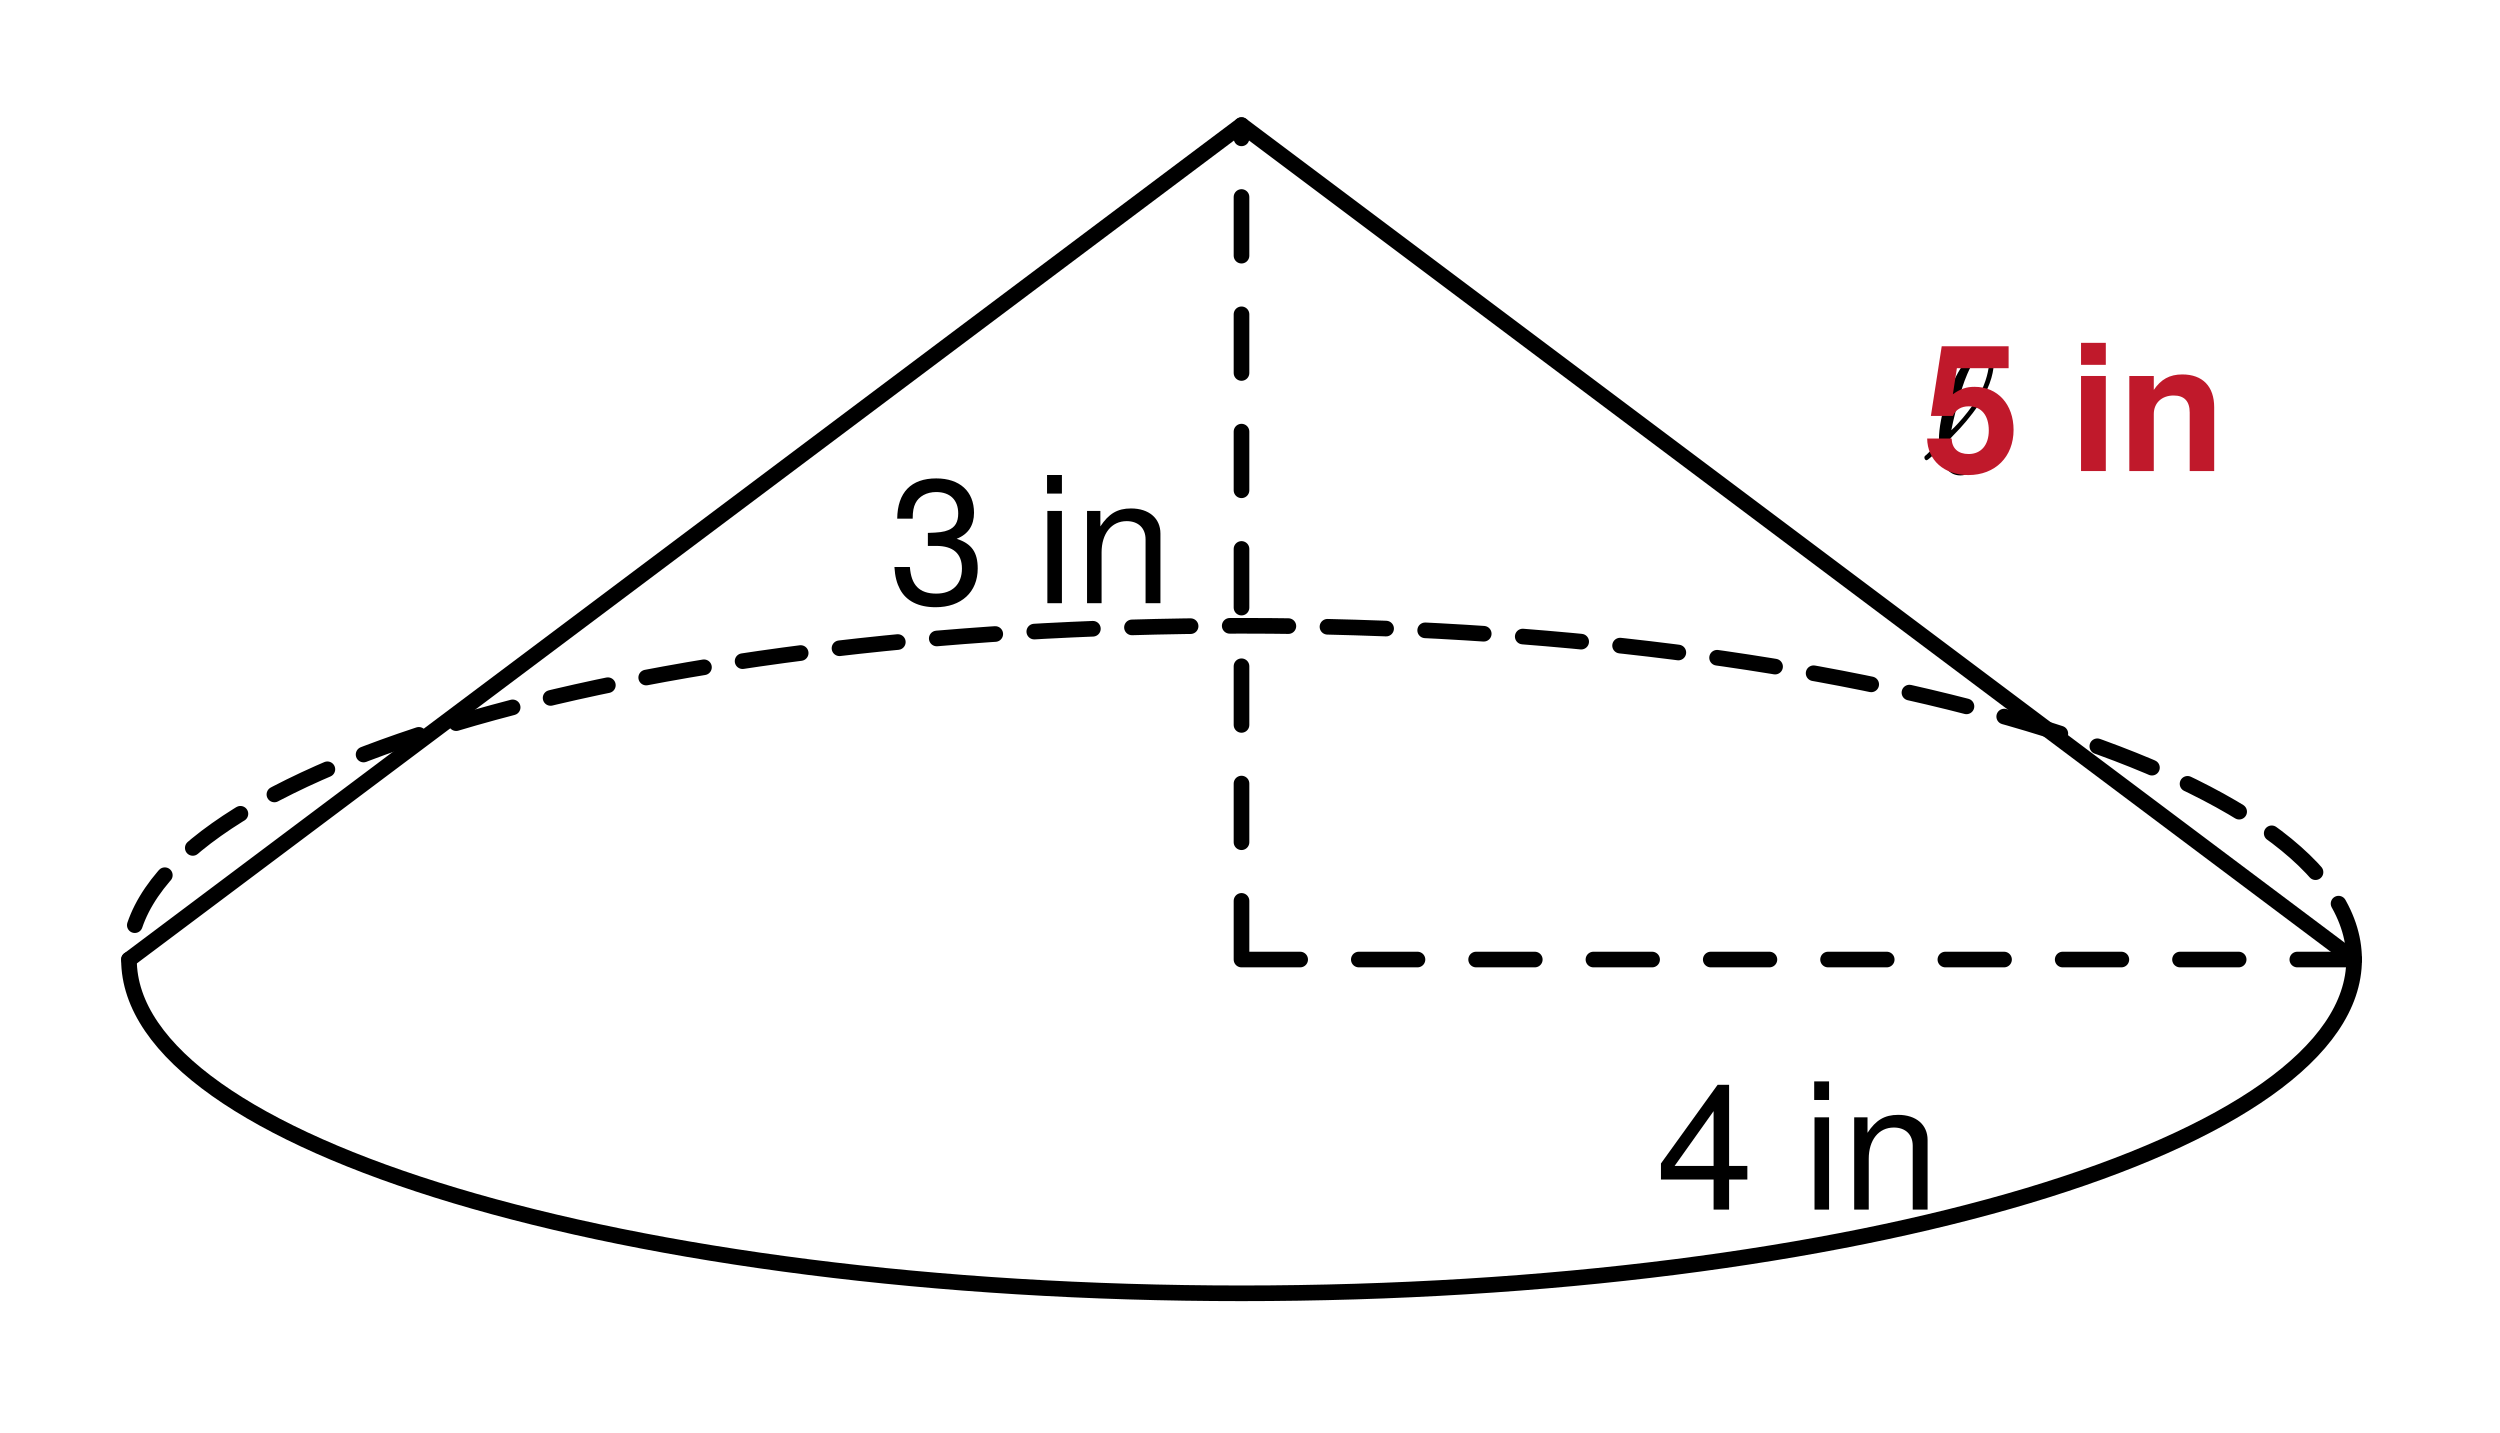
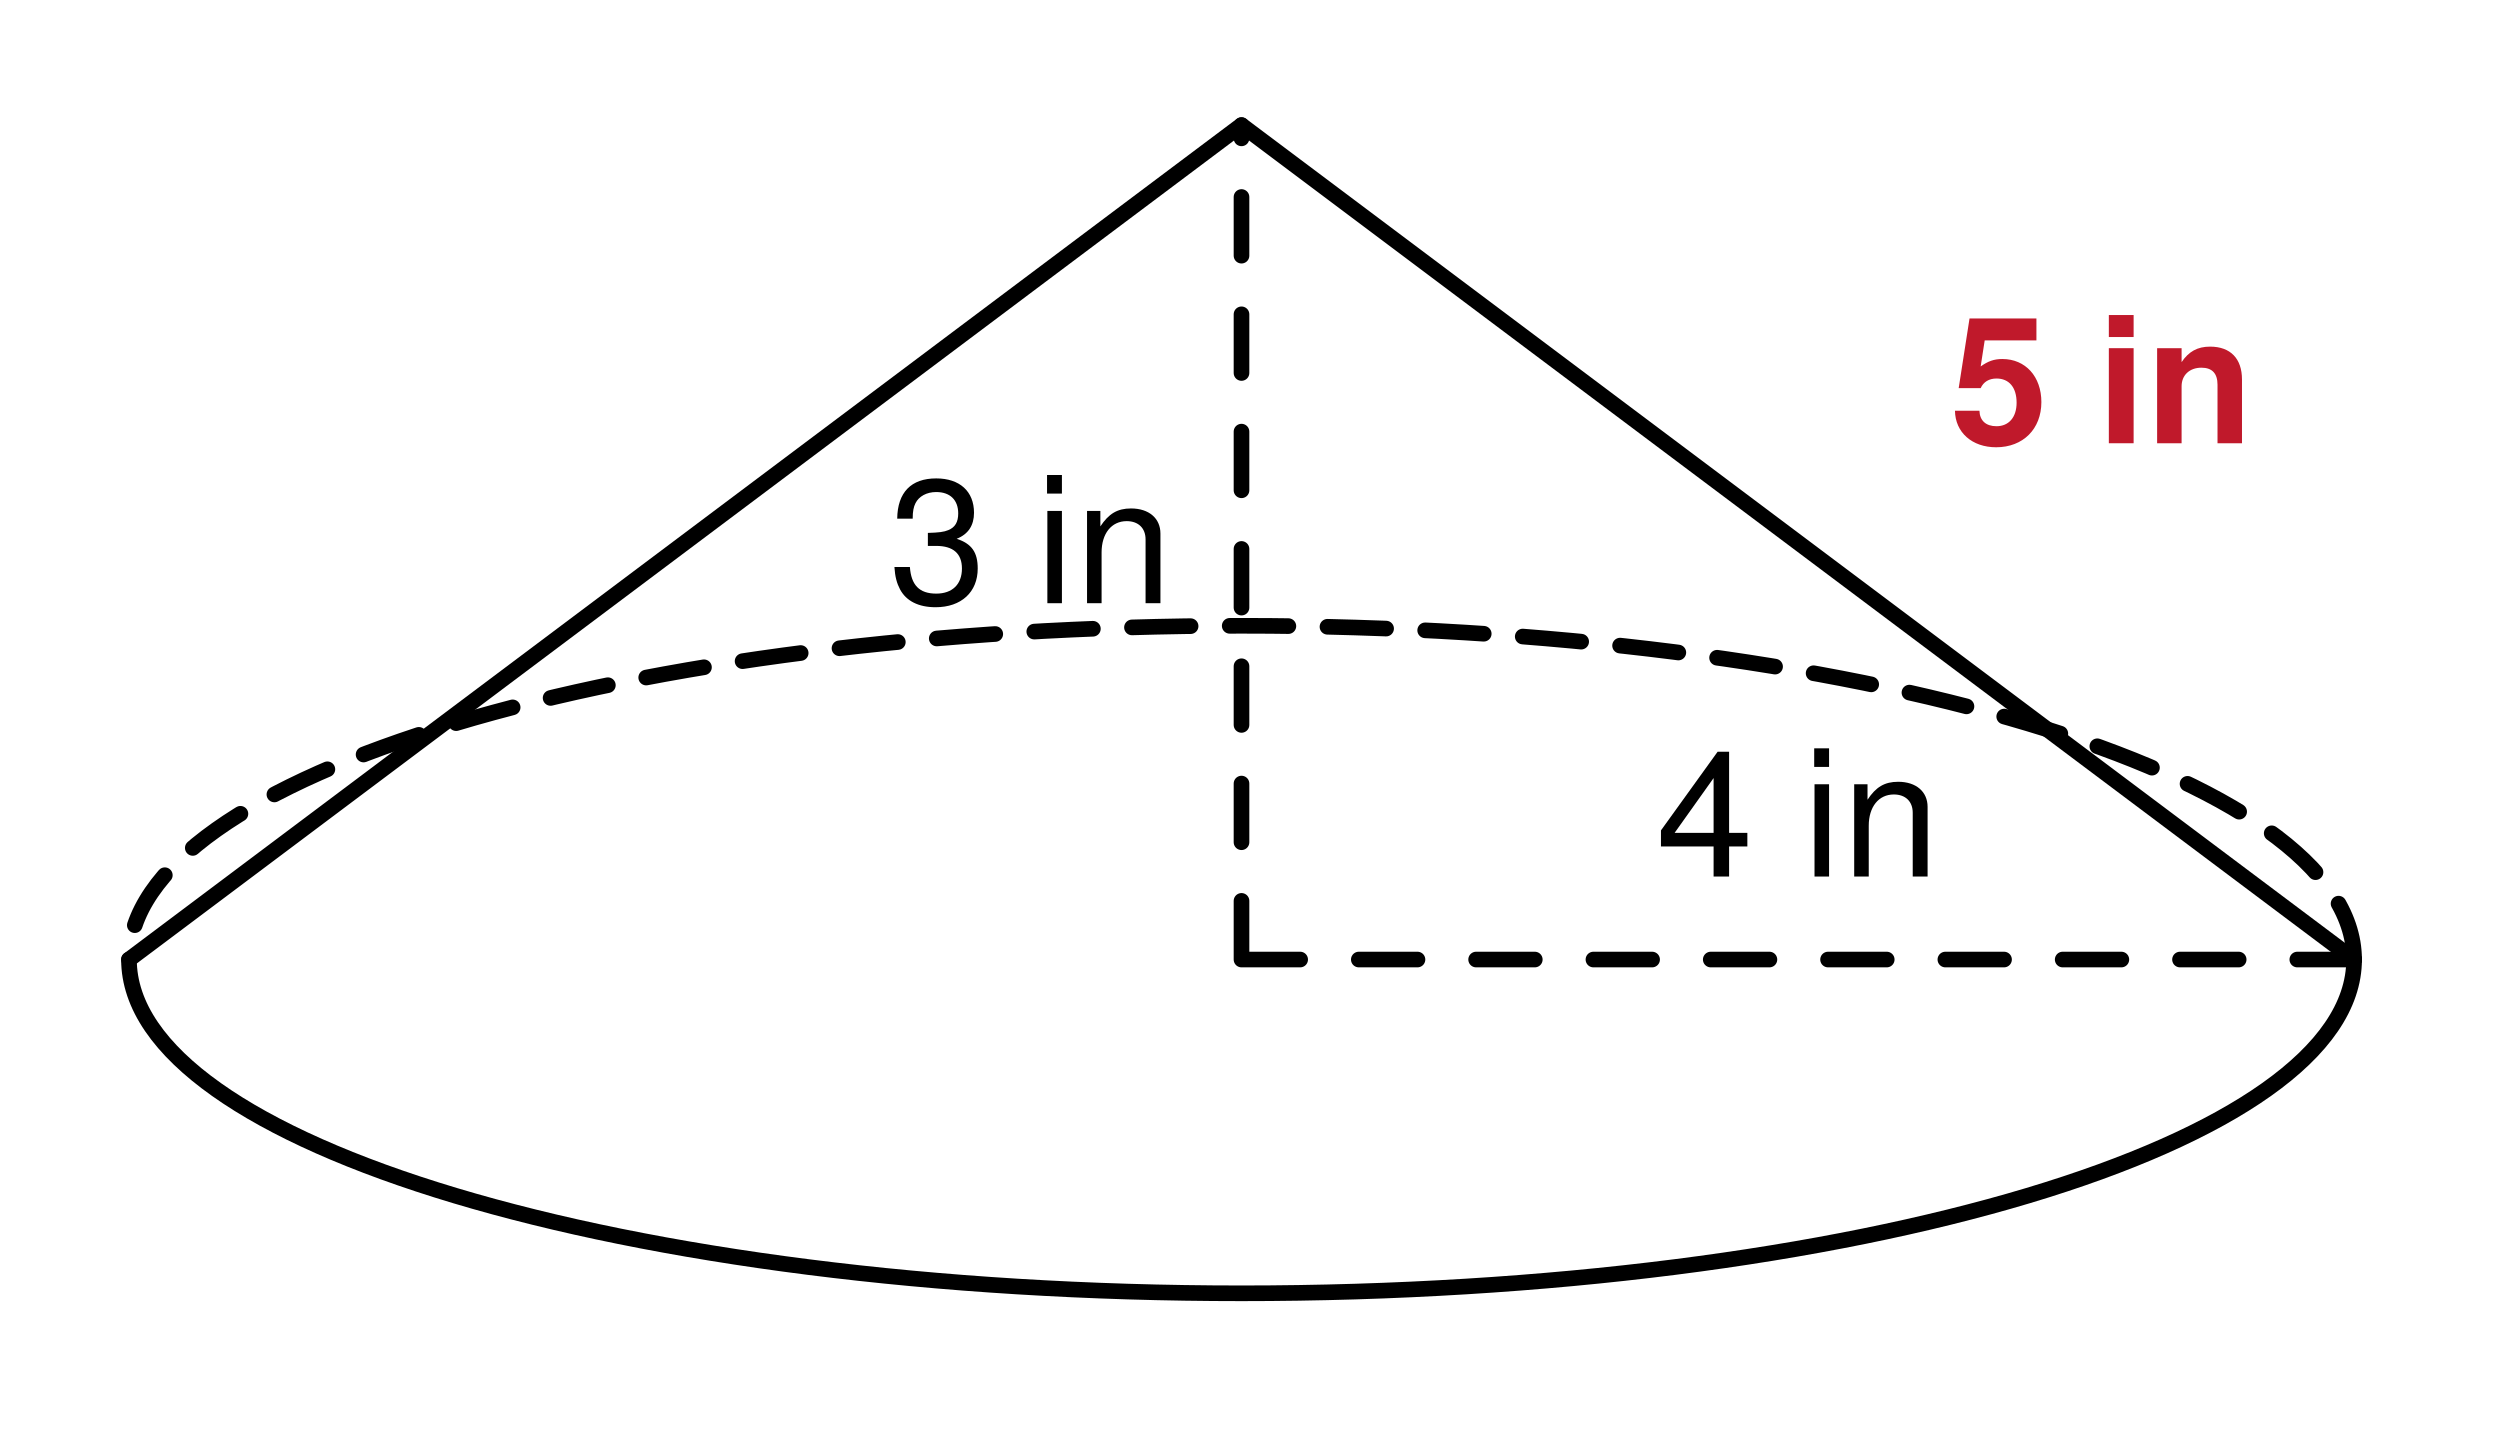
<svg xmlns="http://www.w3.org/2000/svg" xmlns:xlink="http://www.w3.org/1999/xlink" width="126.138" height="72.28" viewBox="0 0 126.138 72.28">
  <defs>
    <g>
      <g id="glyph-0-0">
        <path d="M 2.906 -1.516 L 2.906 0 L 3.688 0 L 3.688 -1.516 L 4.609 -1.516 L 4.609 -2.203 L 3.688 -2.203 L 3.688 -6.297 L 3.109 -6.297 L 0.25 -2.328 L 0.25 -1.516 Z M 2.906 -2.203 L 0.938 -2.203 L 2.906 -4.969 Z M 2.906 -2.203 " />
      </g>
      <g id="glyph-0-1">
        <path d="M 1.328 -4.656 L 0.594 -4.656 L 0.594 0 L 1.328 0 Z M 1.328 -6.469 L 0.578 -6.469 L 0.578 -5.531 L 1.328 -5.531 Z M 1.328 -6.469 " />
      </g>
      <g id="glyph-0-2">
        <path d="M 0.625 -4.656 L 0.625 0 L 1.359 0 L 1.359 -2.562 C 1.359 -3.516 1.859 -4.141 2.625 -4.141 C 3.219 -4.141 3.578 -3.781 3.578 -3.219 L 3.578 0 L 4.328 0 L 4.328 -3.516 C 4.328 -4.281 3.75 -4.781 2.844 -4.781 C 2.156 -4.781 1.719 -4.516 1.297 -3.875 L 1.297 -4.656 Z M 0.625 -4.656 " />
      </g>
      <g id="glyph-0-3">
        <path d="M 1.969 -2.891 L 2.391 -2.891 C 3.25 -2.891 3.688 -2.5 3.688 -1.75 C 3.688 -0.953 3.203 -0.484 2.391 -0.484 C 1.531 -0.484 1.125 -0.922 1.062 -1.828 L 0.281 -1.828 C 0.312 -1.328 0.406 -1 0.562 -0.703 C 0.875 -0.109 1.5 0.203 2.359 0.203 C 3.656 0.203 4.484 -0.562 4.484 -1.75 C 4.484 -2.562 4.188 -3 3.422 -3.25 C 4.016 -3.484 4.297 -3.938 4.297 -4.562 C 4.297 -5.641 3.578 -6.297 2.391 -6.297 C 1.125 -6.297 0.438 -5.594 0.422 -4.266 L 1.203 -4.266 C 1.203 -4.641 1.25 -4.859 1.344 -5.047 C 1.516 -5.391 1.906 -5.609 2.391 -5.609 C 3.094 -5.609 3.5 -5.203 3.5 -4.531 C 3.5 -4.094 3.344 -3.828 3 -3.688 C 2.781 -3.594 2.516 -3.562 1.969 -3.547 Z M 1.969 -2.891 " />
      </g>
      <g id="glyph-1-0">
-         <path d="M 0.875 -1.234 C 0.969 -0.422 1.297 0.109 1.906 0.109 C 2.453 0.109 2.984 -0.375 3.297 -0.672 C 3.312 -0.672 3.344 -0.703 3.344 -0.75 C 3.344 -0.812 3.281 -0.875 3.219 -0.875 C 3.188 -0.875 3.172 -0.875 3.094 -0.797 C 2.516 -0.266 2.203 -0.109 1.922 -0.109 C 1.797 -0.109 1.594 -0.109 1.469 -0.5 C 1.422 -0.641 1.359 -0.953 1.359 -1.281 C 1.359 -1.422 1.359 -1.594 1.406 -1.734 C 1.406 -1.75 1.406 -1.766 1.578 -1.938 C 1.969 -2.328 2.469 -2.906 2.828 -3.453 C 3.531 -4.516 3.594 -5.297 3.594 -5.562 C 3.594 -5.859 3.5 -6.25 3.047 -6.25 C 2.641 -6.25 2.344 -5.891 2.234 -5.734 C 1.406 -4.719 0.828 -2.844 0.828 -1.703 C 0.828 -1.656 0.828 -1.594 0.844 -1.547 C 0.641 -1.359 0.438 -1.172 0.234 -0.969 C 0.219 -0.953 0.156 -0.891 0.125 -0.875 C 0.109 -0.859 0.094 -0.828 0.094 -0.797 C 0.094 -0.75 0.125 -0.656 0.203 -0.656 C 0.281 -0.656 0.625 -1 0.719 -1.094 Z M 1.453 -2.172 C 1.516 -2.516 1.828 -3.875 2.125 -4.672 C 2.234 -4.953 2.641 -6.031 3.062 -6.031 C 3.312 -6.031 3.359 -5.797 3.359 -5.578 C 3.359 -5.453 3.312 -4.875 2.969 -4.156 C 2.453 -3.125 1.469 -2.172 1.453 -2.172 Z M 1.453 -2.172 " />
-       </g>
-       <g id="glyph-2-0">
        <path d="M 4.344 -6.297 L 0.969 -6.297 L 0.422 -2.781 L 1.531 -2.781 C 1.672 -3.094 1.953 -3.266 2.328 -3.266 C 2.969 -3.266 3.344 -2.812 3.344 -2.047 C 3.344 -1.312 2.953 -0.859 2.328 -0.859 C 1.797 -0.859 1.484 -1.141 1.469 -1.641 L 0.234 -1.641 C 0.25 -0.547 1.094 0.203 2.312 0.203 C 3.672 0.203 4.594 -0.719 4.594 -2.078 C 4.594 -3.359 3.797 -4.25 2.625 -4.25 C 2.203 -4.25 1.906 -4.141 1.531 -3.875 L 1.734 -5.188 L 4.344 -5.188 Z M 4.344 -6.297 " />
      </g>
-       <g id="glyph-2-1">
+       <g id="glyph-1-1">
        <path d="M 1.844 -4.797 L 0.594 -4.797 L 0.594 0 L 1.844 0 Z M 1.844 -6.469 L 0.594 -6.469 L 0.594 -5.359 L 1.844 -5.359 Z M 1.844 -6.469 " />
      </g>
-       <g id="glyph-2-2">
+       <g id="glyph-1-2">
        <path d="M 0.562 -4.797 L 0.562 0 L 1.797 0 L 1.797 -2.875 C 1.797 -3.438 2.203 -3.812 2.797 -3.812 C 3.344 -3.812 3.609 -3.516 3.609 -2.953 L 3.609 0 L 4.844 0 L 4.844 -3.219 C 4.844 -4.266 4.266 -4.875 3.234 -4.875 C 2.594 -4.875 2.156 -4.625 1.797 -4.094 L 1.797 -4.797 Z M 0.562 -4.797 " />
      </g>
    </g>
  </defs>
  <path fill="none" stroke-width="0.797" stroke-linecap="round" stroke-linejoin="round" stroke="rgb(0%, 0%, 0%)" stroke-opacity="1" stroke-dasharray="2.989 1.993" stroke-miterlimit="10" d="M 56.694 -0 C 56.694 9.393 31.311 17.007 -0.002 17.007 C -31.31 17.007 -56.694 9.393 -56.694 -0 " transform="matrix(0.990137, 0, 0, -0.990137, 62.64225, 48.41374)" />
  <path fill="none" stroke-width="0.797" stroke-linecap="round" stroke-linejoin="round" stroke="rgb(0%, 0%, 0%)" stroke-opacity="1" stroke-miterlimit="10" d="M -56.694 -0 C -56.694 -9.394 -31.31 -17.008 -0.002 -17.008 C 31.311 -17.008 56.694 -9.394 56.694 -0 " transform="matrix(0.990137, 0, 0, -0.990137, 62.64225, 48.41374)" />
  <path fill="none" stroke-width="0.797" stroke-linecap="round" stroke-linejoin="round" stroke="rgb(0%, 0%, 0%)" stroke-opacity="1" stroke-miterlimit="10" d="M -56.694 -0 L -0.002 42.521 L 56.694 -0 " transform="matrix(0.990137, 0, 0, -0.990137, 62.64225, 48.41374)" />
  <path fill="none" stroke-width="0.797" stroke-linecap="round" stroke-linejoin="round" stroke="rgb(0%, 0%, 0%)" stroke-opacity="1" stroke-dasharray="2.989 2.989" stroke-miterlimit="10" d="M -0.002 -0 L -0.002 42.521 M -0.002 -0 L 56.694 -0 " transform="matrix(0.990137, 0, 0, -0.990137, 62.64225, 48.41374)" />
  <g fill="rgb(0%, 0%, 0%)" fill-opacity="1">
-     <use xlink:href="#glyph-0-0" x="83.554" y="61.031" />
+     <use xlink:href="#glyph-0-0" x="83.554" y="44.226" />
  </g>
  <g fill="rgb(0%, 0%, 0%)" fill-opacity="1">
-     <use xlink:href="#glyph-0-1" x="90.958" y="61.031" />
-     <use xlink:href="#glyph-0-2" x="92.929" y="61.031" />
+     <use xlink:href="#glyph-0-1" x="90.958" y="44.226" />
+     <use xlink:href="#glyph-0-2" x="92.929" y="44.226" />
  </g>
  <g fill="rgb(0%, 0%, 0%)" fill-opacity="1">
    <use xlink:href="#glyph-0-3" x="44.847" y="30.435" />
  </g>
  <g fill="rgb(0%, 0%, 0%)" fill-opacity="1">
    <use xlink:href="#glyph-0-1" x="52.251" y="30.435" />
    <use xlink:href="#glyph-0-2" x="54.222" y="30.435" />
  </g>
-   <g fill="rgb(0%, 0%, 0%)" fill-opacity="1">
-     <use xlink:href="#glyph-1-0" x="97.001" y="23.878" />
+   <g fill="rgb(75.293%, 9.804%, 16.862%)" fill-opacity="1">
+     <use xlink:href="#glyph-1-0" x="98.404" y="22.364" />
  </g>
  <g fill="rgb(75.293%, 9.804%, 16.862%)" fill-opacity="1">
-     <use xlink:href="#glyph-2-0" x="97.001" y="23.767" />
-   </g>
-   <g fill="rgb(75.293%, 9.804%, 16.862%)" fill-opacity="1">
-     <use xlink:href="#glyph-2-1" x="104.405" y="23.767" />
-     <use xlink:href="#glyph-2-2" x="106.873" y="23.767" />
+     <use xlink:href="#glyph-1-1" x="105.808" y="22.364" />
+     <use xlink:href="#glyph-1-2" x="108.276" y="22.364" />
  </g>
</svg>
